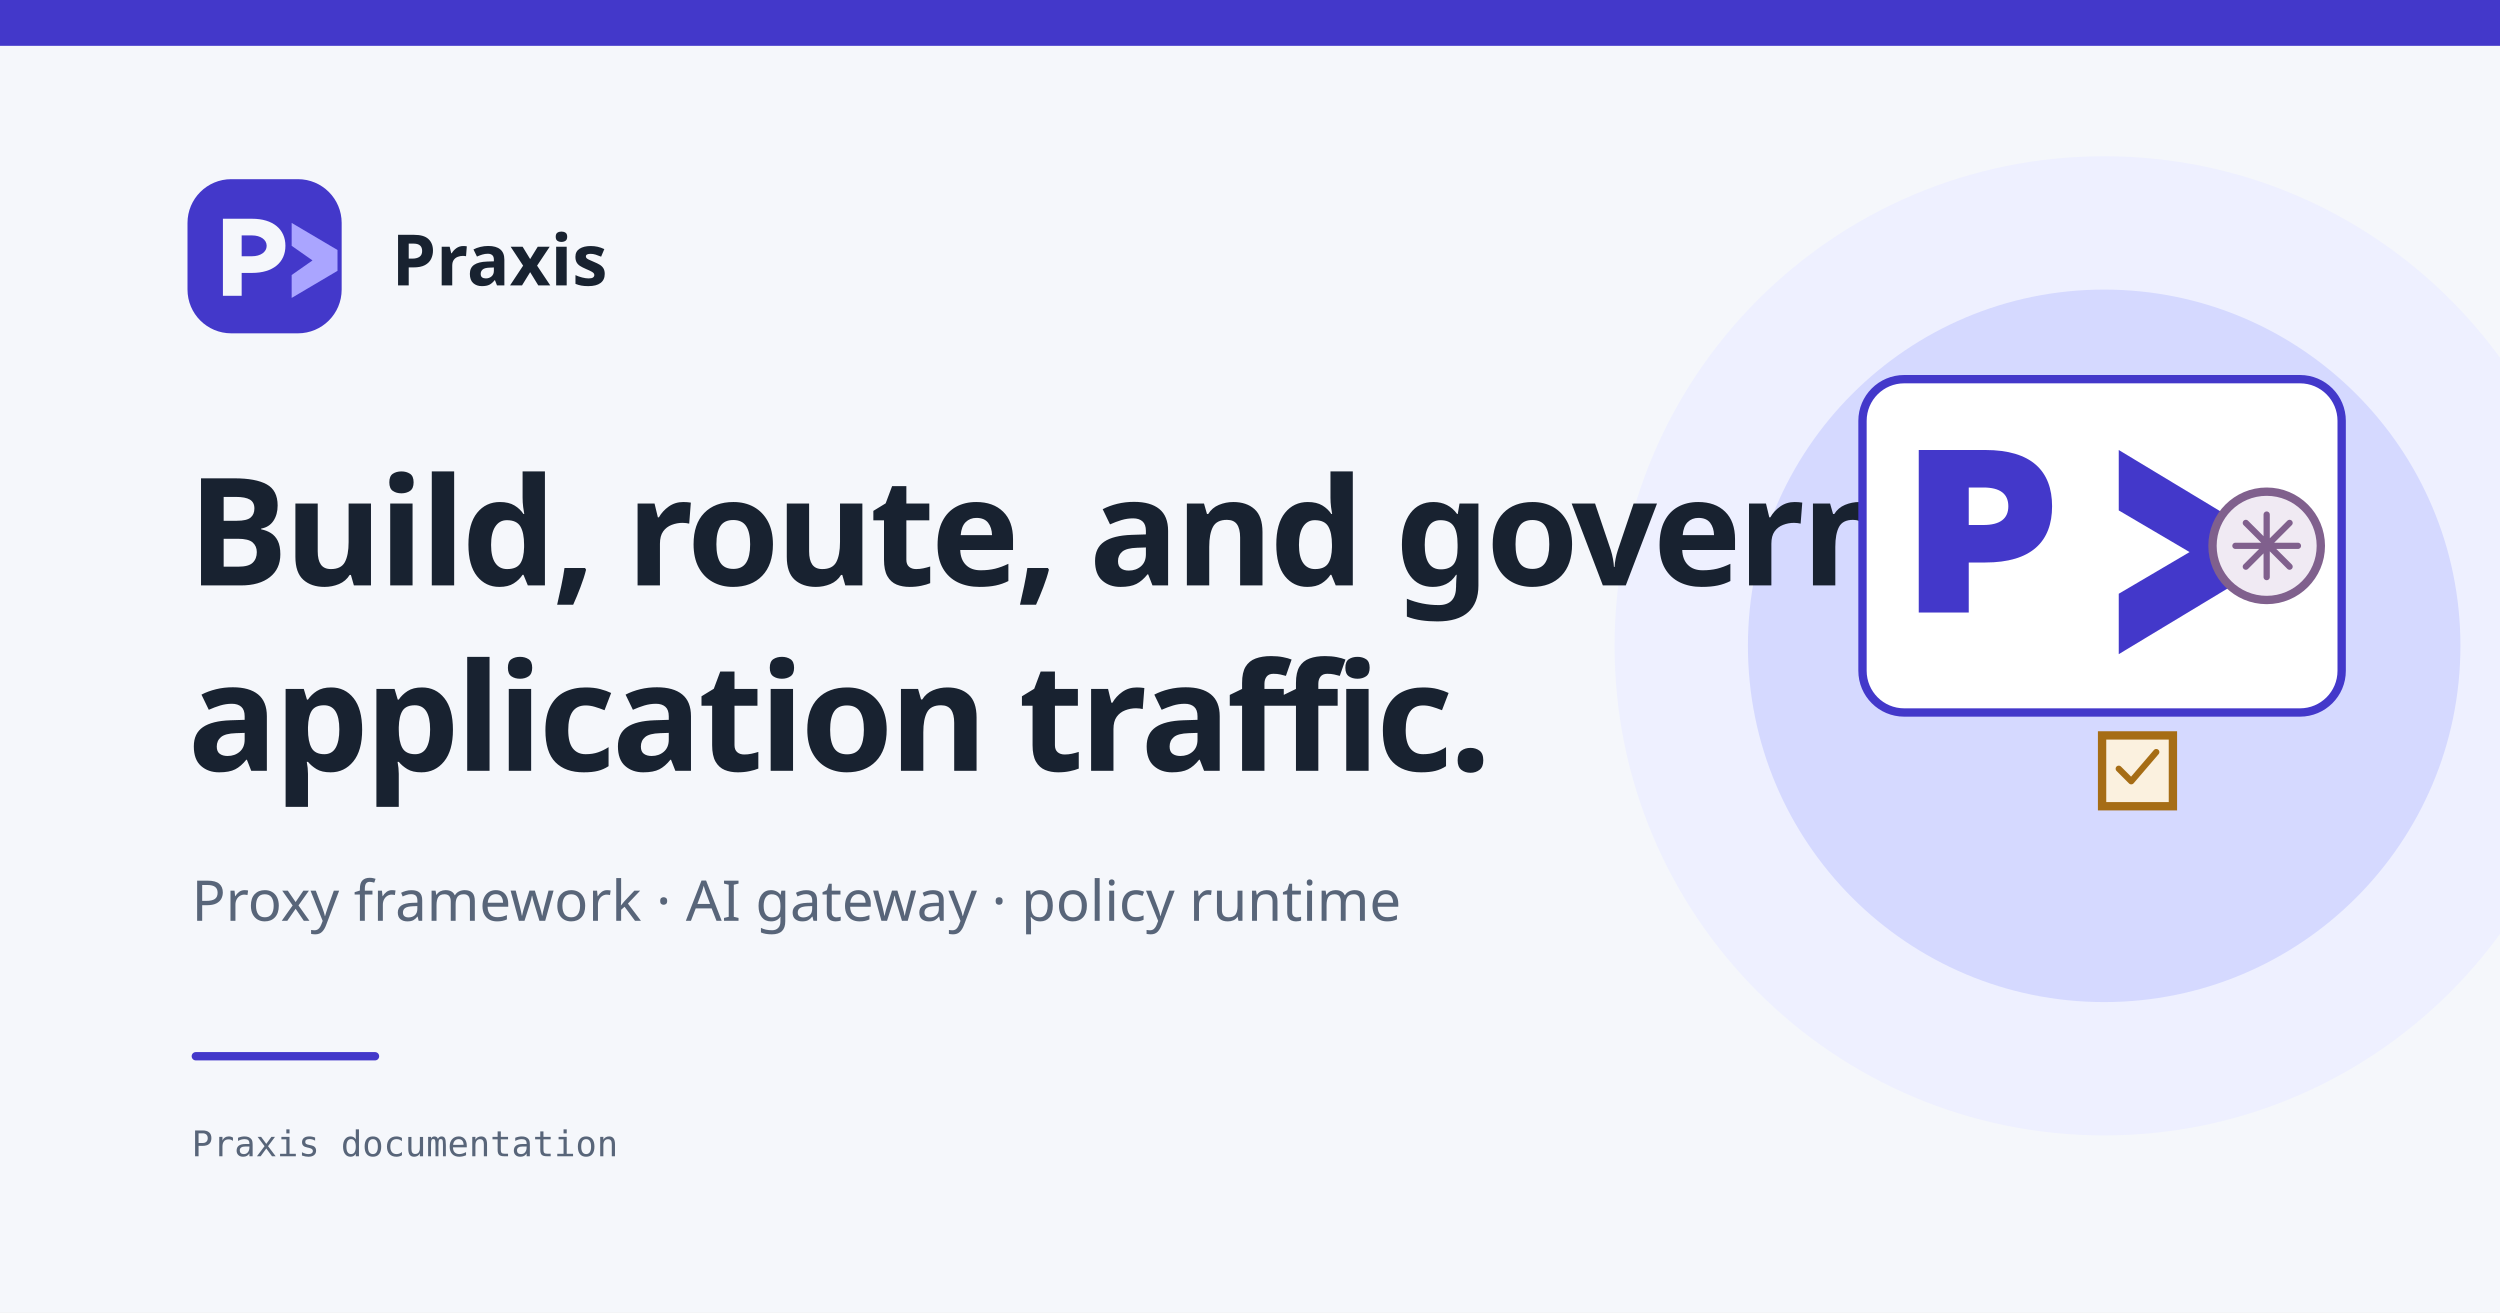
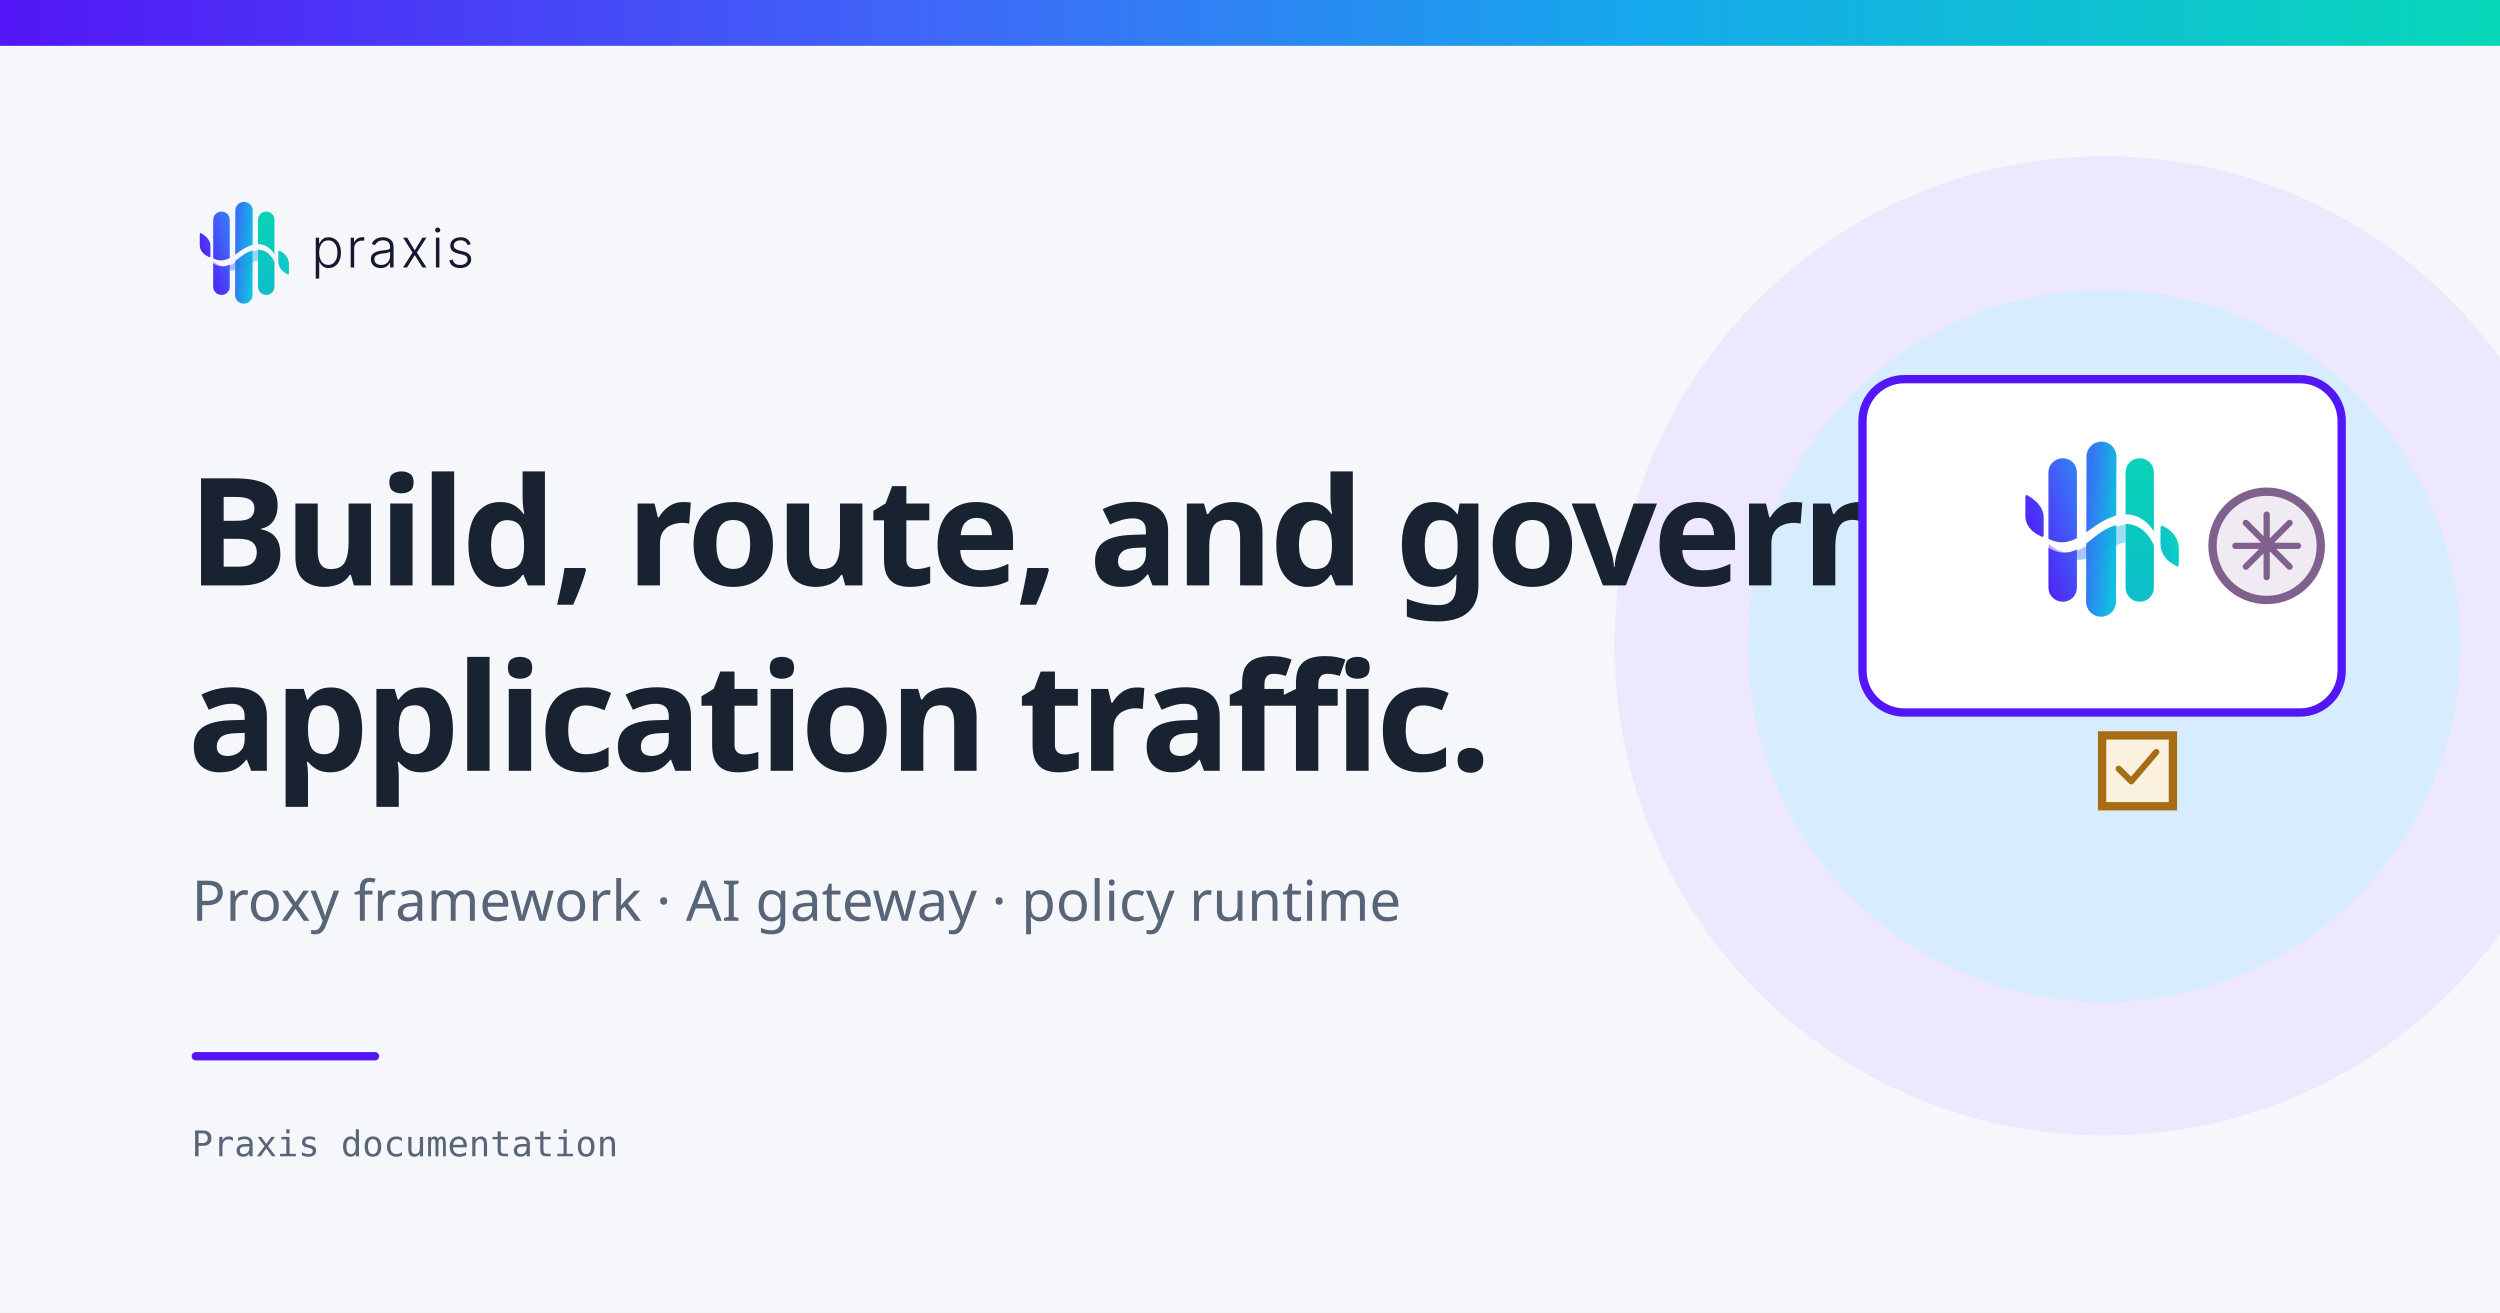
- <svg xmlns="http://www.w3.org/2000/svg" width="1200" height="630" viewBox="0 0 1200 630" fill="none">
+ <svg xmlns="http://www.w3.org/2000/svg" width="1200" height="630" viewBox="0 0 1200 630" fill="none" role="img" aria-labelledby="title desc">
+   <defs>
+     <linearGradient id="social-bar" x1="0" y1="0" x2="1200" y2="0" gradientUnits="userSpaceOnUse">
+       <stop stop-color="#5316F6" />
+       <stop offset=".38" stop-color="#3E69F8" />
+       <stop offset=".65" stop-color="#16A7ED" />
+       <stop offset="1" stop-color="#08D8BA" />
+     </linearGradient>
+   </defs>
  <rect width="1200" height="630" fill="#F5F7FB" />
-   <path d="M0 0h1200v22H0z" fill="#4338CA" />
-   <circle cx="1010" cy="310" r="235" fill="#EEF0FF" />
-   <circle cx="1010" cy="310" r="171" fill="#D5D9FF" />
-   <rect x="90" y="86" width="74" height="74" rx="21" fill="#4338CA" />
-   <path d="M107 105h14c10 0 16 5 16 13s-6 13-16 13h-5v11h-9v-37Zm14 18c4 0 7-2 7-5s-3-5-7-5h-5v10h5Z" fill="#F5F7FB" />
-   <path d="M140 107v11l10 7-10 7v11l22-13v-10l-22-13Z" fill="#AAA5FF" />
-   <text x="188" y="137" fill="#182230" font-family="IBM Plex Sans, sans-serif" font-size="34" font-weight="600">Praxis</text>
+   <path d="M0 0h1200v22H0z" fill="url(#social-bar)" />
+   <circle cx="1010" cy="310" r="235" fill="#EEE8FF" />
+   <circle cx="1010" cy="310" r="171" fill="#D8ECFF" />
+   <g transform="translate(90.00 92.00) scale(0.196597)">
+     <defs>
+       <linearGradient id="h-spectrum" x1="98" y1="285" x2="453" y2="170" gradientUnits="userSpaceOnUse">
+         <stop stop-color="#5316F6" />
+         <stop offset=".38" stop-color="#3E69F8" />
+         <stop offset=".65" stop-color="#16A7ED" />
+         <stop offset="1" stop-color="#08D8BA" />
+       </linearGradient>
+       <linearGradient id="h-teal" x1="339" y1="380" x2="407" y2="80" gradientUnits="userSpaceOnUse">
+         <stop stop-color="#0CBFCA" />
+         <stop offset="1" stop-color="#08D2B7" />
+       </linearGradient>
+       <linearGradient id="h-center" x1="245" y1="230" x2="320" y2="235" gradientUnits="userSpaceOnUse">
+         <stop stop-color="#3574F4" />
+         <stop offset="1" stop-color="#0FC2E1" />
+       </linearGradient>
+       <linearGradient id="h-ribbon" x1="154" y1="280" x2="407" y2="250" gradientUnits="userSpaceOnUse">
+         <stop stop-color="#5C2CF3" />
+         <stop offset=".53" stop-color="#199FEB" />
+         <stop offset="1" stop-color="#06D7BE" />
+       </linearGradient>
+       <mask id="h-channel">
+         <rect width="556" height="600" fill="white" />
+         <path d="M 145 247 C 207 285 242 230 289 207 C 332 184 376 186 408 235 L 408 269 C 383 212 338 207 299 225 C 251 246 217 312 153 273 Z" fill="black" />
+       </mask>
+     </defs>
+     <g id="h-symbol" transform="translate(30 25) scale(.59) translate(-98 -18)">
+       <g fill="url(#h-spectrum)" mask="url(#h-channel)">
+         <path d="M153.5 92 C153.5 73 169 58 188 58 C207 58 222 73 222 92 L222 369 C222 388 207 403 188 403 C169 403 153.5 388 153.5 369 Z" />
+         <path fill="url(#h-center)" d="M245 54 C245 34 261 18 281 18 C301 18 317 34 317 54 L316 403 C316 423 300 439 280 439 C260 439 244 423 244 403 Z" />
+         <path fill="url(#h-teal)" d="M339 92 C339 73 354 58 373 58 C392 58 407 73 407 92 L407 369 C407 388 392 403 373 403 C354 403 339 388 339 369 Z" />
+         <path d="M98 152 Q98 143 106 149 C125 160 142 178 142 199 L142 242 Q142 250 134 245 C110 234 98 216 98 197 Z" />
+         <path d="M423 226 Q423 217 431 222 C452 232 467 252 467 274 L467 313 Q467 322 459 316 C435 304 423 285 423 264 Z" />
+       </g>
+       <path fill="url(#h-ribbon)" opacity=".42" d="M154 264 C205 309 243 269 291 238 C307 228 322 219 339 217 L339 260 C321 263 308 273 289 284 C238 312 193 305 154 279 Z" />
+     </g>
+     <g id="h-wordmark-inter-light-300" fill="#17182F" transform="translate(233 185) scale(1.27) translate(-67 -552)">
+       <path d="M130.085 573.477V494.727H136.548V505.665H137.344Q138.512 503.079 140.6 500.37Q142.688 497.661 146.137 495.796Q149.586 493.932 154.844 493.932Q161.928 493.932 167.254 497.642Q172.58 501.352 175.544 508.014Q178.509 514.676 178.509 523.513Q178.509 532.387 175.538 539.061Q172.568 545.736 167.26 549.464Q161.953 553.193 154.943 553.193Q149.748 553.193 146.255 551.335Q142.763 549.477 140.625 546.736Q138.487 543.996 137.344 541.361H136.747V573.477ZM136.648 523.413Q136.648 530.324 138.717 535.674Q140.787 541.025 144.696 544.076Q148.604 547.128 154.148 547.128Q159.84 547.128 163.786 543.977Q167.733 540.826 169.79 535.451Q171.847 530.075 171.847 523.413Q171.847 516.801 169.821 511.5Q167.795 506.199 163.849 503.098Q159.902 499.997 154.148 499.997Q148.542 499.997 144.633 502.999Q140.724 506 138.686 511.277Q136.648 516.553 136.648 523.413Z" />
+       <path d="M197.263 552.0V494.727H203.726V503.527H204.223Q205.938 499.202 210.208 496.542Q214.477 493.882 219.884 493.882Q220.679 493.882 221.698 493.907Q222.718 493.932 223.364 493.982V500.743Q222.916 500.668 221.81 500.507Q220.704 500.345 219.386 500.345Q214.912 500.345 211.426 502.234Q207.939 504.124 205.932 507.442Q203.925 510.761 203.925 515.011V552.0Z" />
+       <path d="M254.907 553.293Q249.712 553.293 245.43 551.267Q241.149 549.241 238.607 545.375Q236.065 541.51 236.065 535.991Q236.065 531.741 237.668 528.839Q239.272 525.936 242.217 524.072Q245.163 522.208 249.196 521.126Q253.23 520.045 258.089 519.436Q262.887 518.839 266.23 518.404Q269.574 517.969 271.314 517Q273.054 516.031 273.054 513.868V512.526Q273.054 506.647 269.574 503.272Q266.094 499.898 259.581 499.898Q253.366 499.898 249.476 502.626Q245.586 505.354 244.02 509.046L237.706 506.759Q239.645 502.085 243.075 499.264Q246.505 496.442 250.756 495.187Q255.007 493.932 259.382 493.932Q262.676 493.932 266.224 494.796Q269.773 495.659 272.83 497.766Q275.888 499.873 277.802 503.614Q279.716 507.355 279.716 513.122V552.0H273.054V542.952H272.656Q271.463 545.487 269.12 547.867Q266.777 550.248 263.229 551.77Q259.68 553.293 254.907 553.293ZM255.802 547.227Q261.097 547.227 264.975 544.884Q268.853 542.541 270.953 538.633Q273.054 534.724 273.054 530.026V521.773Q272.333 522.481 270.587 523.041Q268.84 523.6 266.597 524.016Q264.353 524.433 262.104 524.731Q259.854 525.029 258.089 525.253Q253.242 525.849 249.799 527.117Q246.356 528.385 244.542 530.61Q242.727 532.835 242.727 536.29Q242.727 541.51 246.45 544.369Q250.172 547.227 255.802 547.227Z" />
+       <path d="M305.654 494.727 320.42 519.163 335.185 494.727H342.891L324.472 523.364L342.891 552.0H335.185L320.42 528.36L305.654 552.0H297.948L316.169 523.364L297.948 494.727Z" />
+       <path d="M361.123 552.0V494.727H367.786V552.0ZM364.507 484.884Q362.466 484.884 360.999 483.482Q359.533 482.08 359.533 480.111Q359.533 478.142 360.997 476.74Q362.461 475.338 364.502 475.338Q366.543 475.338 368.009 476.74Q369.476 478.142 369.476 480.111Q369.476 482.08 368.012 483.482Q366.548 484.884 364.507 484.884Z" />
+       <path d="M428.053 507.305 421.987 508.996Q421.105 506.435 419.458 504.354Q417.811 502.272 415.176 501.035Q412.541 499.798 408.663 499.798Q402.872 499.798 399.13 502.564Q395.389 505.329 395.389 509.692Q395.389 513.383 397.943 515.67Q400.498 517.957 405.83 519.287L414.48 521.425Q421.701 523.19 425.3 526.98Q428.898 530.771 428.898 536.538Q428.898 541.373 426.207 545.139Q423.516 548.905 418.731 551.049Q413.946 553.193 407.619 553.193Q399.23 553.193 393.786 549.415Q388.342 545.636 386.838 538.477L393.202 536.886Q394.42 541.995 398.03 544.611Q401.641 547.227 407.52 547.227Q414.107 547.227 418.072 544.257Q422.037 541.286 422.037 536.837Q422.037 533.369 419.725 530.995Q417.413 528.621 412.69 527.49L403.344 525.253Q395.899 523.463 392.313 519.598Q388.727 515.732 388.727 509.99Q388.727 505.255 391.306 501.644Q393.885 498.033 398.391 495.983Q402.896 493.932 408.663 493.932Q416.543 493.932 421.266 497.505Q425.989 501.079 428.053 507.305Z" />
+     </g>
+   </g>
  <text x="90" y="281" fill="#182230" font-family="IBM Plex Sans, sans-serif" font-size="72" font-weight="600" letter-spacing="-2">Build, route, and govern</text>
  <text x="90" y="370" fill="#182230" font-family="IBM Plex Sans, sans-serif" font-size="72" font-weight="600" letter-spacing="-2">application traffic.</text>
  <text x="92" y="442" fill="#586579" font-family="IBM Plex Sans, sans-serif" font-size="27">Proxy framework · AI gateway · policy runtime</text>
-   <rect x="92" y="505" width="90" height="4" rx="2" fill="#4338CA" />
+   <rect x="92" y="505" width="90" height="4" rx="2" fill="#5316F6" />
  <text x="92" y="555" fill="#586579" font-family="IBM Plex Mono, monospace" font-size="17">Praxis documentation</text>
-   <rect x="894" y="182" width="230" height="160" rx="20" fill="#fff" stroke="#4338CA" stroke-width="4" />
-   <path d="M921 216h32c22 0 32 10 32 27s-10 27-32 27h-8v24h-24v-78Zm31 36c8 0 12-3 12-9s-4-9-12-9h-7v18h7Z" fill="#4338CA" />
-   <path d="M1017 216v29l34 20-34 20v29l58-35v-28l-58-35Z" fill="#4338CA" />
+   <rect x="894" y="182" width="230" height="160" rx="20" fill="#fff" stroke="#5316F6" stroke-width="4" />
+   <g transform="translate(964.19 204.00) scale(0.199601)">
+     <defs>
+       <linearGradient id="i-spectrum" x1="98" y1="285" x2="453" y2="170" gradientUnits="userSpaceOnUse">
+         <stop stop-color="#5316F6" />
+         <stop offset=".38" stop-color="#3E69F8" />
+         <stop offset=".65" stop-color="#16A7ED" />
+         <stop offset="1" stop-color="#08D8BA" />
+       </linearGradient>
+       <linearGradient id="i-teal" x1="339" y1="380" x2="407" y2="80" gradientUnits="userSpaceOnUse">
+         <stop stop-color="#0CBFCA" />
+         <stop offset="1" stop-color="#08D2B7" />
+       </linearGradient>
+       <linearGradient id="i-center" x1="245" y1="230" x2="320" y2="235" gradientUnits="userSpaceOnUse">
+         <stop stop-color="#3574F4" />
+         <stop offset="1" stop-color="#0FC2E1" />
+       </linearGradient>
+       <linearGradient id="i-ribbon" x1="154" y1="280" x2="407" y2="250" gradientUnits="userSpaceOnUse">
+         <stop stop-color="#5C2CF3" />
+         <stop offset=".53" stop-color="#199FEB" />
+         <stop offset="1" stop-color="#06D7BE" />
+       </linearGradient>
+       <mask id="i-channel">
+         <rect width="556" height="600" fill="white" />
+         <path d="M 145 247 C 207 285 242 230 289 207 C 332 184 376 186 408 235 L 408 269 C 383 212 338 207 299 225 C 251 246 217 312 153 273 Z" fill="black" />
+       </mask>
+     </defs>
+     <g id="i-symbol" transform="translate(-58 22)">
+       <g fill="url(#i-spectrum)" mask="url(#i-channel)">
+         <path d="M153.5 92 C153.5 73 169 58 188 58 C207 58 222 73 222 92 L222 369 C222 388 207 403 188 403 C169 403 153.5 388 153.5 369 Z" />
+         <path fill="url(#i-center)" d="M245 54 C245 34 261 18 281 18 C301 18 317 34 317 54 L316 403 C316 423 300 439 280 439 C260 439 244 423 244 403 Z" />
+         <path fill="url(#i-teal)" d="M339 92 C339 73 354 58 373 58 C392 58 407 73 407 92 L407 369 C407 388 392 403 373 403 C354 403 339 388 339 369 Z" />
+         <path d="M98 152 Q98 143 106 149 C125 160 142 178 142 199 L142 242 Q142 250 134 245 C110 234 98 216 98 197 Z" />
+         <path d="M423 226 Q423 217 431 222 C452 232 467 252 467 274 L467 313 Q467 322 459 316 C435 304 423 285 423 264 Z" />
+       </g>
+       <path fill="url(#i-ribbon)" opacity=".42" d="M154 264 C205 309 243 269 291 238 C307 228 322 219 339 217 L339 260 C321 263 308 273 289 284 C238 312 193 305 154 279 Z" />
+     </g>
+   </g>
  <circle cx="1088" cy="262" r="26" fill="#F0EAF3" stroke="#80608D" stroke-width="4" />
  <path d="M1088 247v30m-15-15h30m-25-11 21 21m0-21-21 21" stroke="#80608D" stroke-width="3" stroke-linecap="round" />
  <path d="M1009 353h34v34h-34z" rx="8" fill="#FBF1DF" stroke="#A66D15" stroke-width="4" />
  <path d="m1017 369 6 6 12-14" stroke="#A66D15" stroke-width="3" stroke-linecap="round" stroke-linejoin="round" />
</svg>
